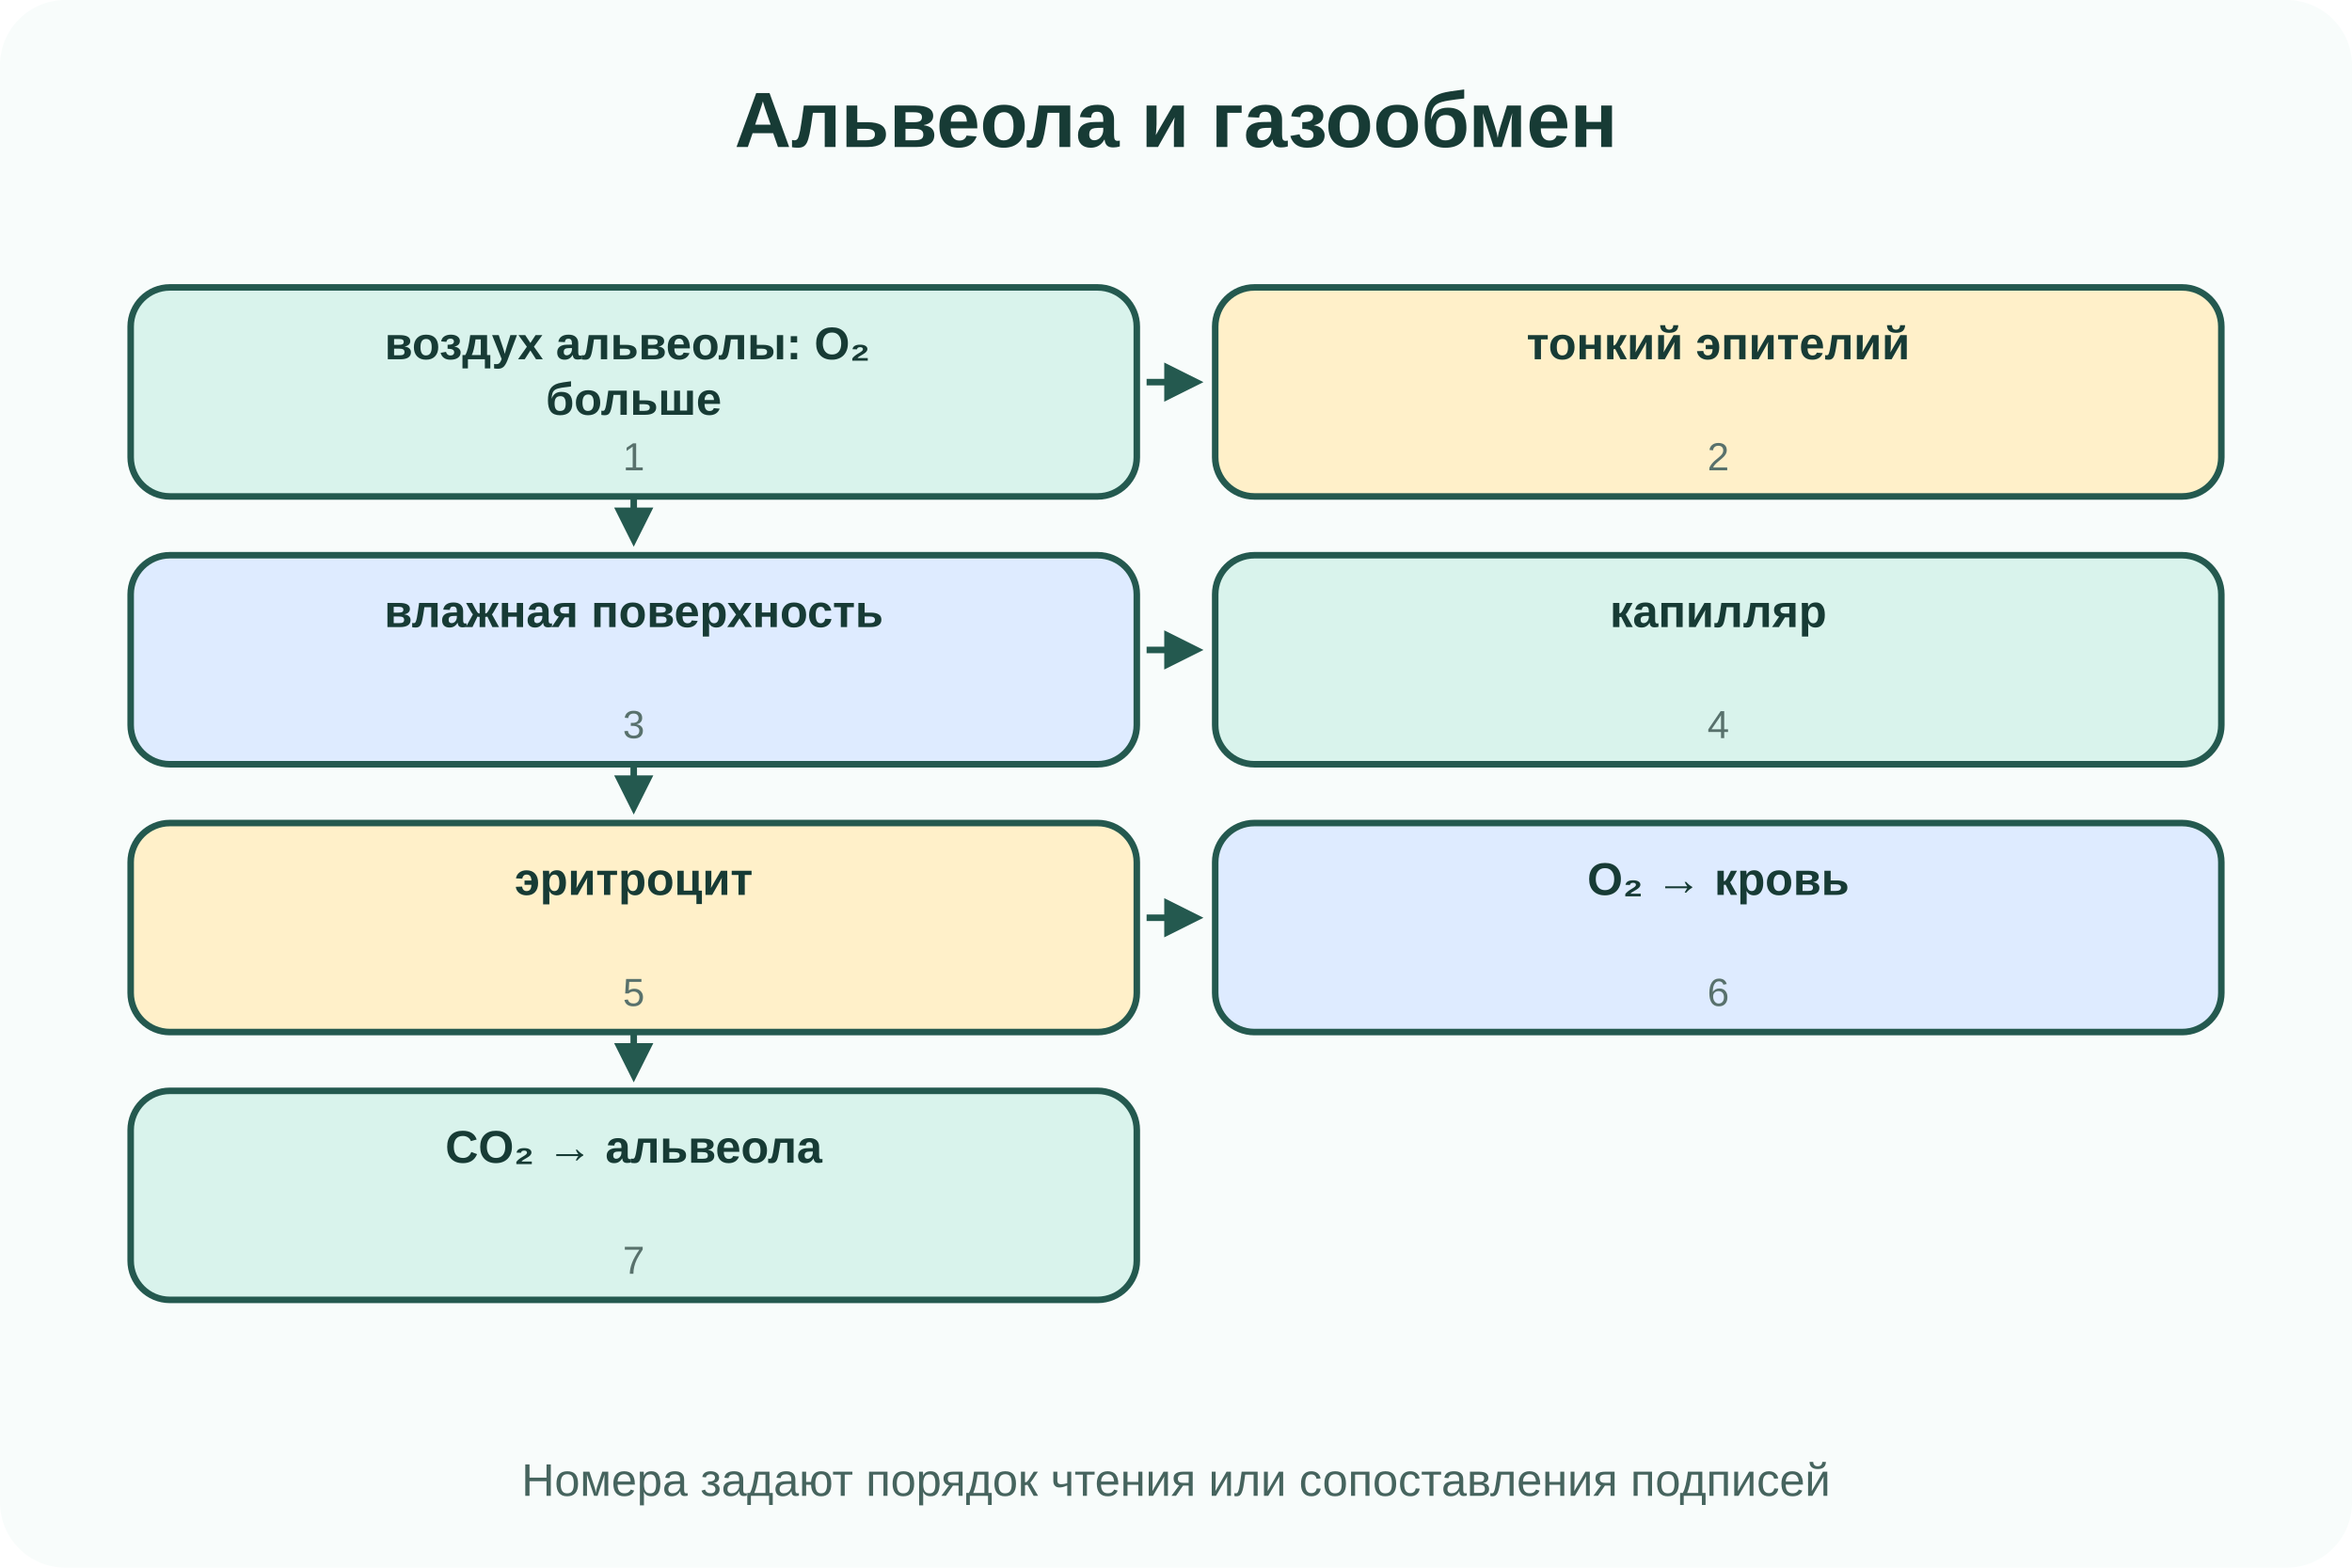
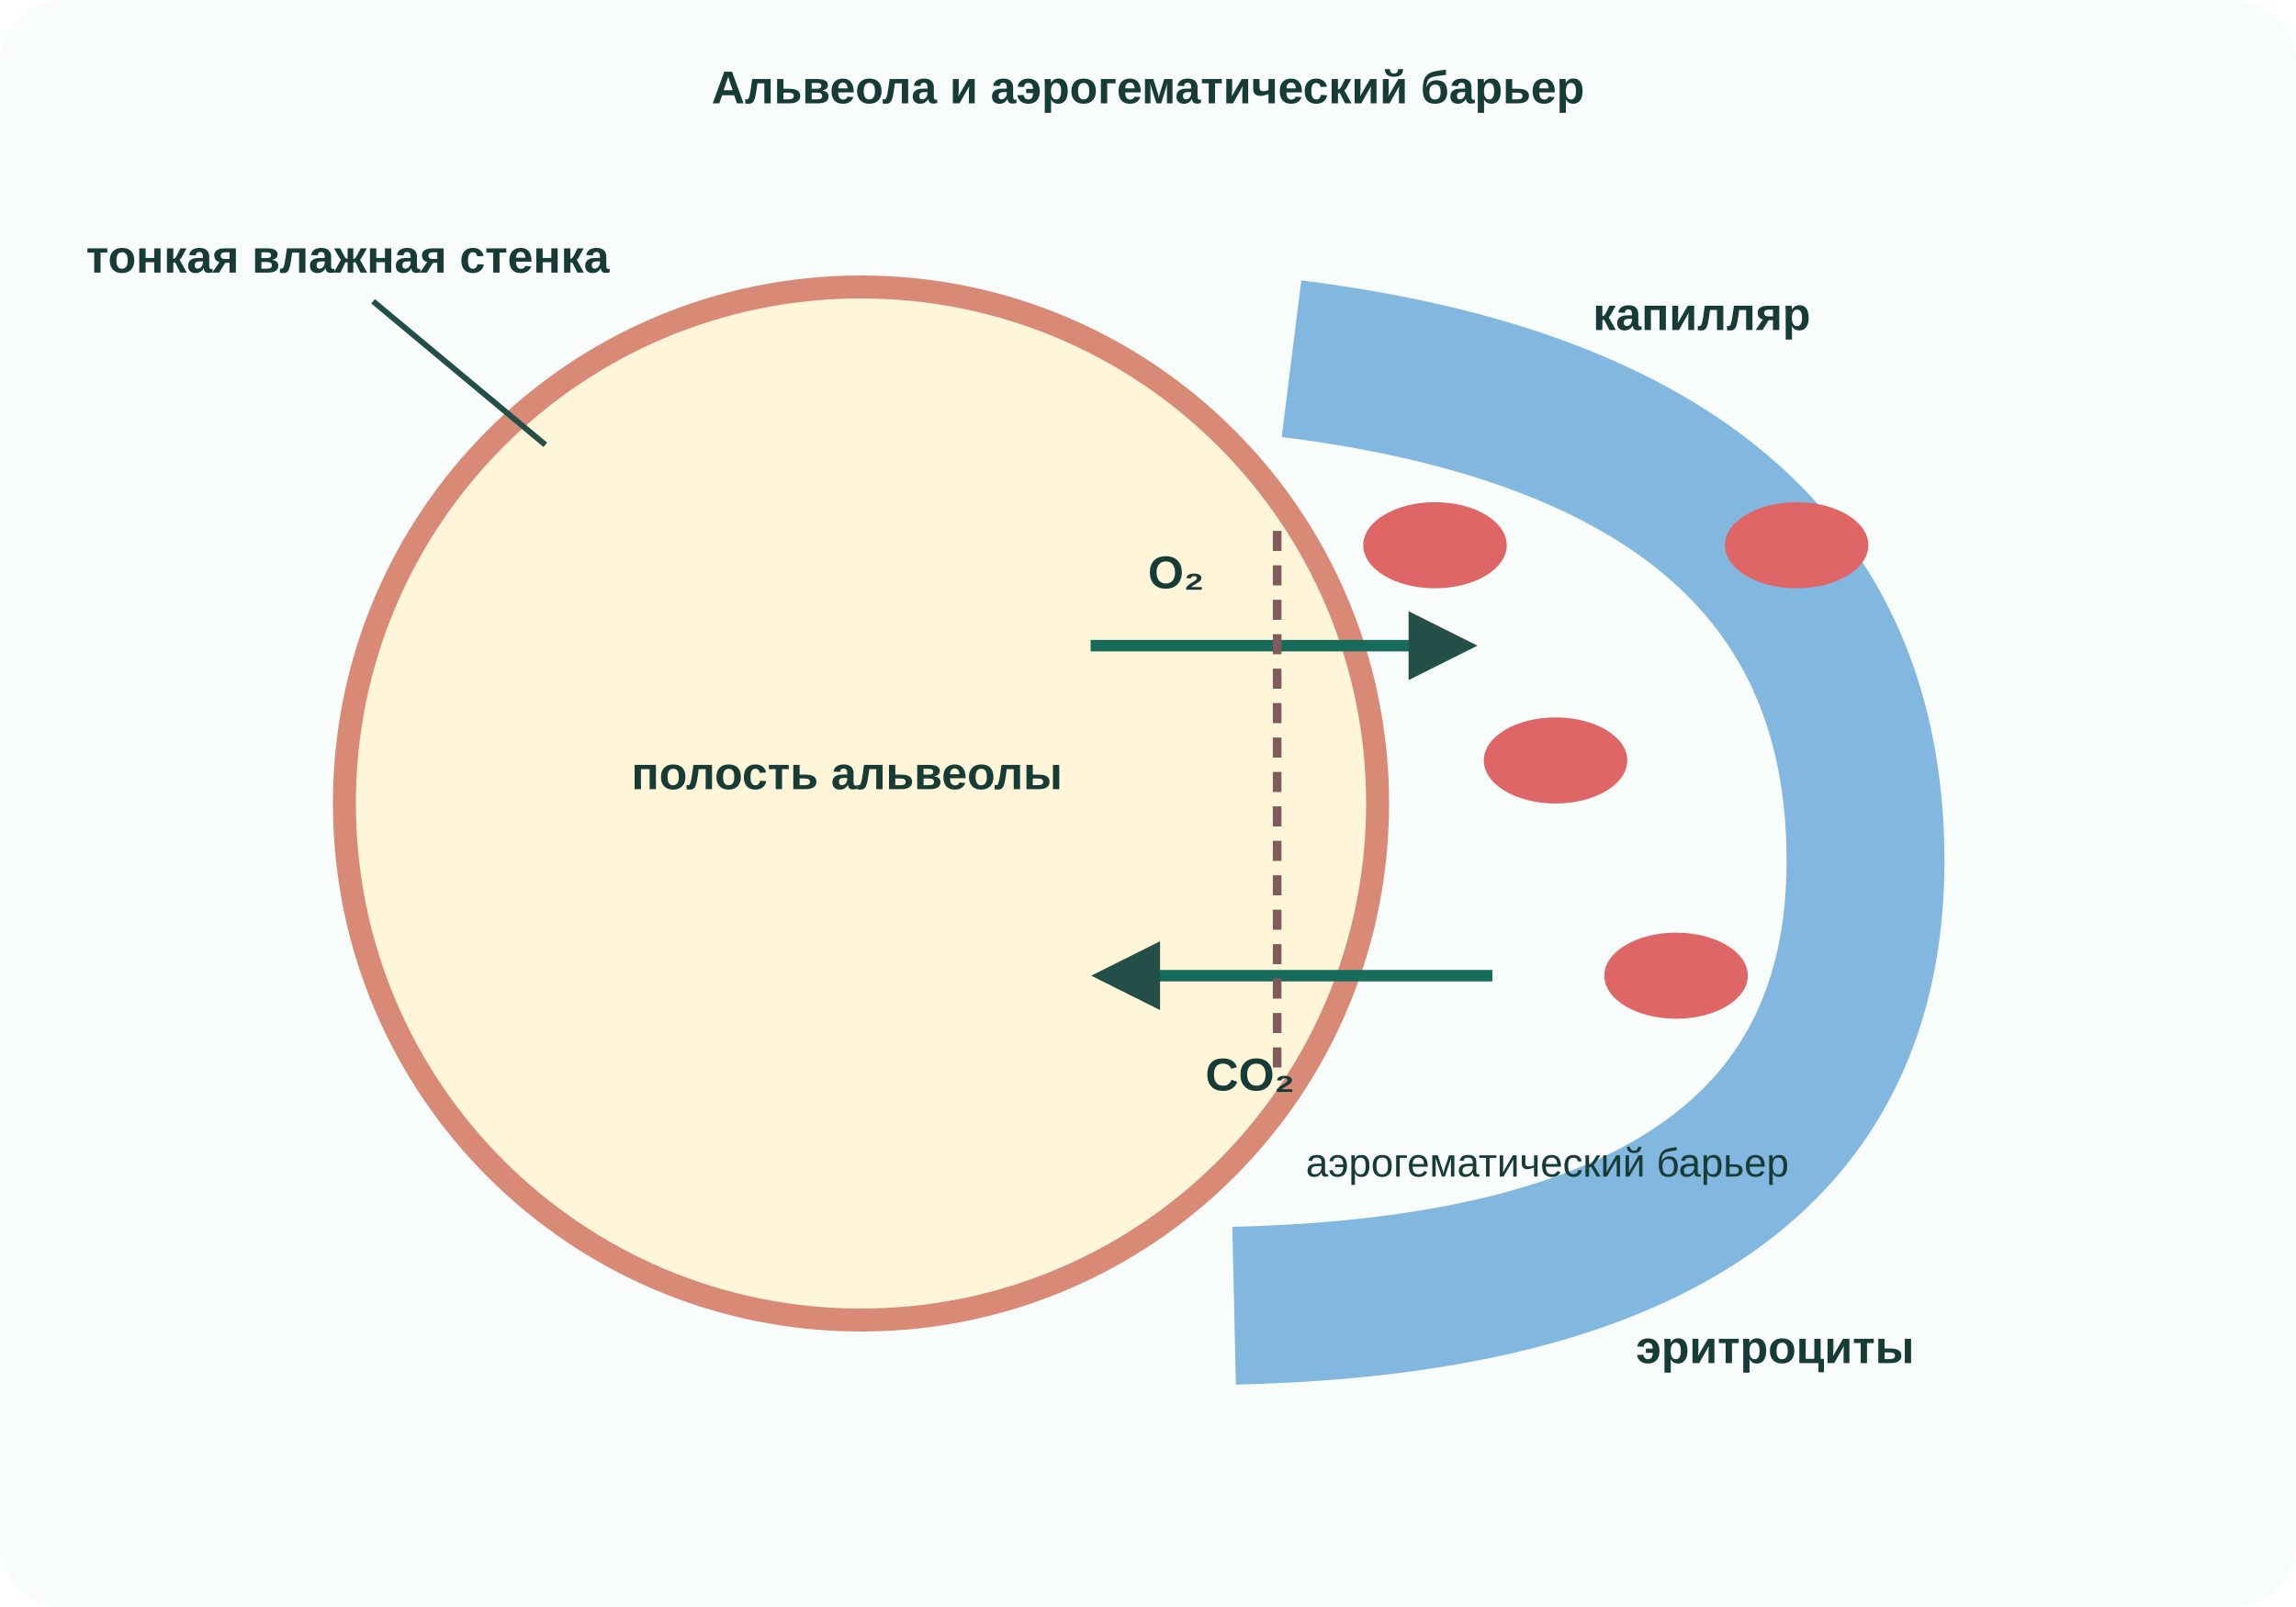
- <svg xmlns="http://www.w3.org/2000/svg" viewBox="0 0 720 480" role="img" aria-labelledby="title desc" preserveAspectRatio="xMidYMid meet">
+ <svg xmlns="http://www.w3.org/2000/svg" viewBox="0 0 800 560" role="img" aria-labelledby="title desc" preserveAspectRatio="xMidYMid meet">
  <defs>
-     <marker id="arrow" viewBox="0 0 10 10" refX="8" refY="5" markerWidth="6" markerHeight="6" orient="auto-start-reverse">
-       <path d="M0 0 L10 5 L0 10z" fill="#24594f" />
+     <marker id="arrow" viewBox="0 0 10 10" refX="8" refY="5" markerWidth="6" markerHeight="6" orient="auto">
+       <path d="M0 0L10 5L0 10z" fill="#244f49" />
    </marker>
+     <style>.t{font:600 16px Arial,sans-serif;fill:#173b35}.s{font:14px Arial,sans-serif;fill:#173b35}.lead{fill:none;stroke:#244f49;stroke-width:2}.flow{fill:none;stroke:#176b5b;stroke-width:4;marker-end:url(#arrow)}.organ{stroke:#244f49;stroke-width:3}.red{fill:#f7a4a4}.blue{fill:#9bc8ef}.cream{fill:#fff0c9}.green{fill:#b9e4d7}</style>
  </defs>
-   <style>.label{font:600 14px Arial,sans-serif;text-anchor:middle;fill:#173b35}.num{font:12px Arial,sans-serif;text-anchor:middle;fill:#58716c}.link{fill:none;stroke:#24594f;stroke-width:2}</style>
-   <rect width="100%" height="100%" rx="20" fill="#f8fcfb" />
-   <text x="360" y="45" style="font:700 24px Arial,sans-serif;text-anchor:middle;fill:#173b35">Альвеола и газообмен</text>
-   <path d="M 351 117 H 366" class="link" marker-end="url(#arrow)" />
-   <path d="M 194 146 V 165" class="link" marker-end="url(#arrow)" />
-   <path d="M 351 199 H 366" class="link" marker-end="url(#arrow)" />
-   <path d="M 194 228 V 247" class="link" marker-end="url(#arrow)" />
-   <path d="M 351 281 H 366" class="link" marker-end="url(#arrow)" />
-   <path d="M 194 310 V 329" class="link" marker-end="url(#arrow)" />
-   <g>
-     <rect x="40" y="88" width="308" height="64" rx="12" fill="#d9f3ec" stroke="#24594f" stroke-width="2" />
-     <text x="194" y="110" class="label">
-       <tspan x="194" dy="0">воздух альвеолы: O₂</tspan>
-       <tspan x="194" dy="17">больше</tspan>
-     </text>
-     <text x="194" y="144" class="num">1</text>
+   <rect width="800" height="560" rx="22" fill="#f8fcfb" />
+   <text x="400" y="36" text-anchor="middle" class="t" font-size="23">Альвеола и аэрогематический барьер</text>
+   <circle cx="300" cy="280" r="180" fill="#fff5d8" stroke="#d88a77" stroke-width="8" />
+   <text x="220" y="275" class="t">полость альвеолы</text>
+   <path d="M450 125Q650 150 650 300Q650 450 430 455" fill="none" stroke="#82b8df" stroke-width="55" />
+   <g fill="#df6666">
+     <ellipse cx="500" cy="190" rx="25" ry="15" />
+     <ellipse cx="542" cy="265" rx="25" ry="15" />
+     <ellipse cx="584" cy="340" rx="25" ry="15" />
+     <ellipse cx="626" cy="190" rx="25" ry="15" />
  </g>
-   <g>
-     <rect x="372" y="88" width="308" height="64" rx="12" fill="#fff0c9" stroke="#24594f" stroke-width="2" />
-     <text x="526" y="110" class="label">
-       <tspan x="526" dy="0">тонкий эпителий</tspan>
-     </text>
-     <text x="526" y="144" class="num">2</text>
-   </g>
-   <g>
-     <rect x="40" y="170" width="308" height="64" rx="12" fill="#deebff" stroke="#24594f" stroke-width="2" />
-     <text x="194" y="192" class="label">
-       <tspan x="194" dy="0">влажная поверхность</tspan>
-     </text>
-     <text x="194" y="226" class="num">3</text>
-   </g>
-   <g>
-     <rect x="372" y="170" width="308" height="64" rx="12" fill="#d9f3ec" stroke="#24594f" stroke-width="2" />
-     <text x="526" y="192" class="label">
-       <tspan x="526" dy="0">капилляр</tspan>
-     </text>
-     <text x="526" y="226" class="num">4</text>
-   </g>
-   <g>
-     <rect x="40" y="252" width="308" height="64" rx="12" fill="#fff0c9" stroke="#24594f" stroke-width="2" />
-     <text x="194" y="274" class="label">
-       <tspan x="194" dy="0">эритроцит</tspan>
-     </text>
-     <text x="194" y="308" class="num">5</text>
-   </g>
-   <g>
-     <rect x="372" y="252" width="308" height="64" rx="12" fill="#deebff" stroke="#24594f" stroke-width="2" />
-     <text x="526" y="274" class="label">
-       <tspan x="526" dy="0">O₂ → кровь</tspan>
-     </text>
-     <text x="526" y="308" class="num">6</text>
-   </g>
-   <g>
-     <rect x="40" y="334" width="308" height="64" rx="12" fill="#d9f3ec" stroke="#24594f" stroke-width="2" />
-     <text x="194" y="356" class="label">
-       <tspan x="194" dy="0">CO₂ → альвеола</tspan>
-     </text>
-     <text x="194" y="390" class="num">7</text>
-   </g>
-   <text x="360" y="458" style="font:14px Arial,sans-serif;text-anchor:middle;fill:#46645e">Номера задают порядок чтения или сопоставления подписей</text>
+   <path d="M380 225L510 225" class="flow" />
+   <text x="400" y="205" class="t">O₂</text>
+   <path d="M520 340L385 340" class="flow" />
+   <text x="420" y="380" class="t">CO₂</text>
+   <path d="M130 105L190 155" class="lead" />
+   <text x="30" y="95" class="t">тонкая влажная стенка</text>
+   <text x="555" y="115" class="t">капилляр</text>
+   <text x="570" y="475" class="t">эритроциты</text>
+   <path d="M445 185V375" stroke="#7f5b5b" stroke-width="3" stroke-dasharray="7 5" />
+   <text x="455" y="410" class="s">аэрогематический барьер</text>
</svg>
